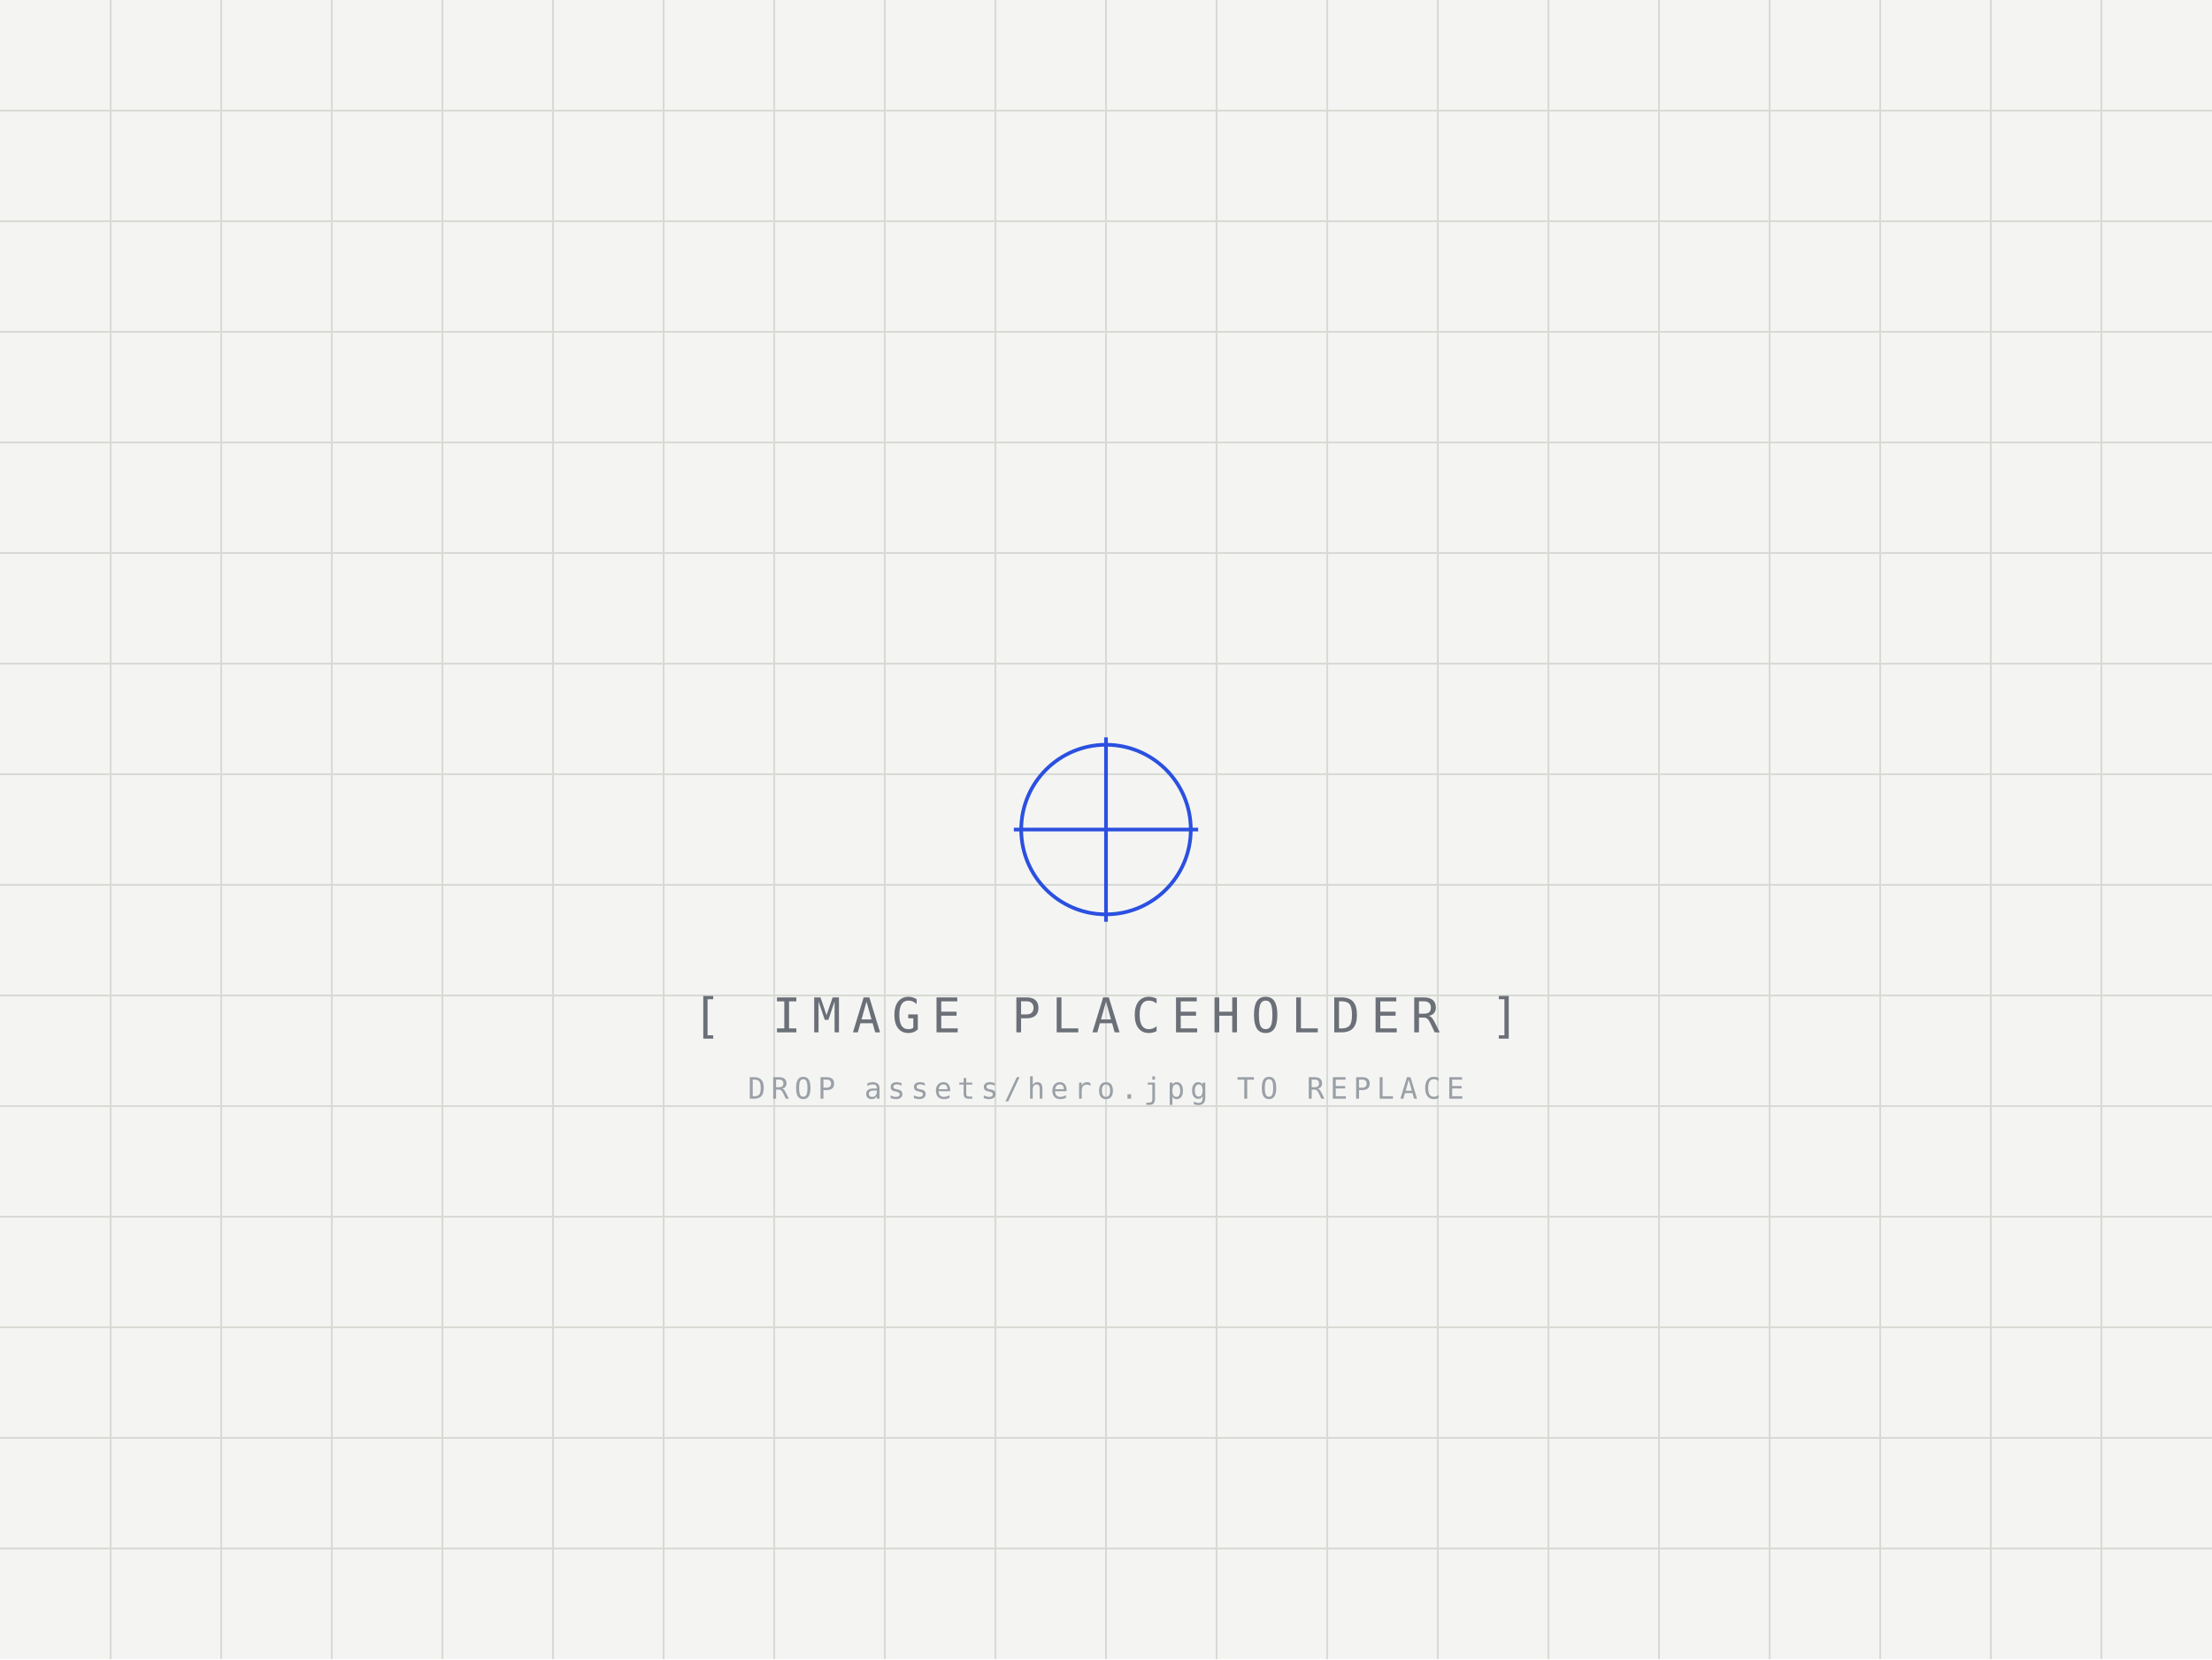
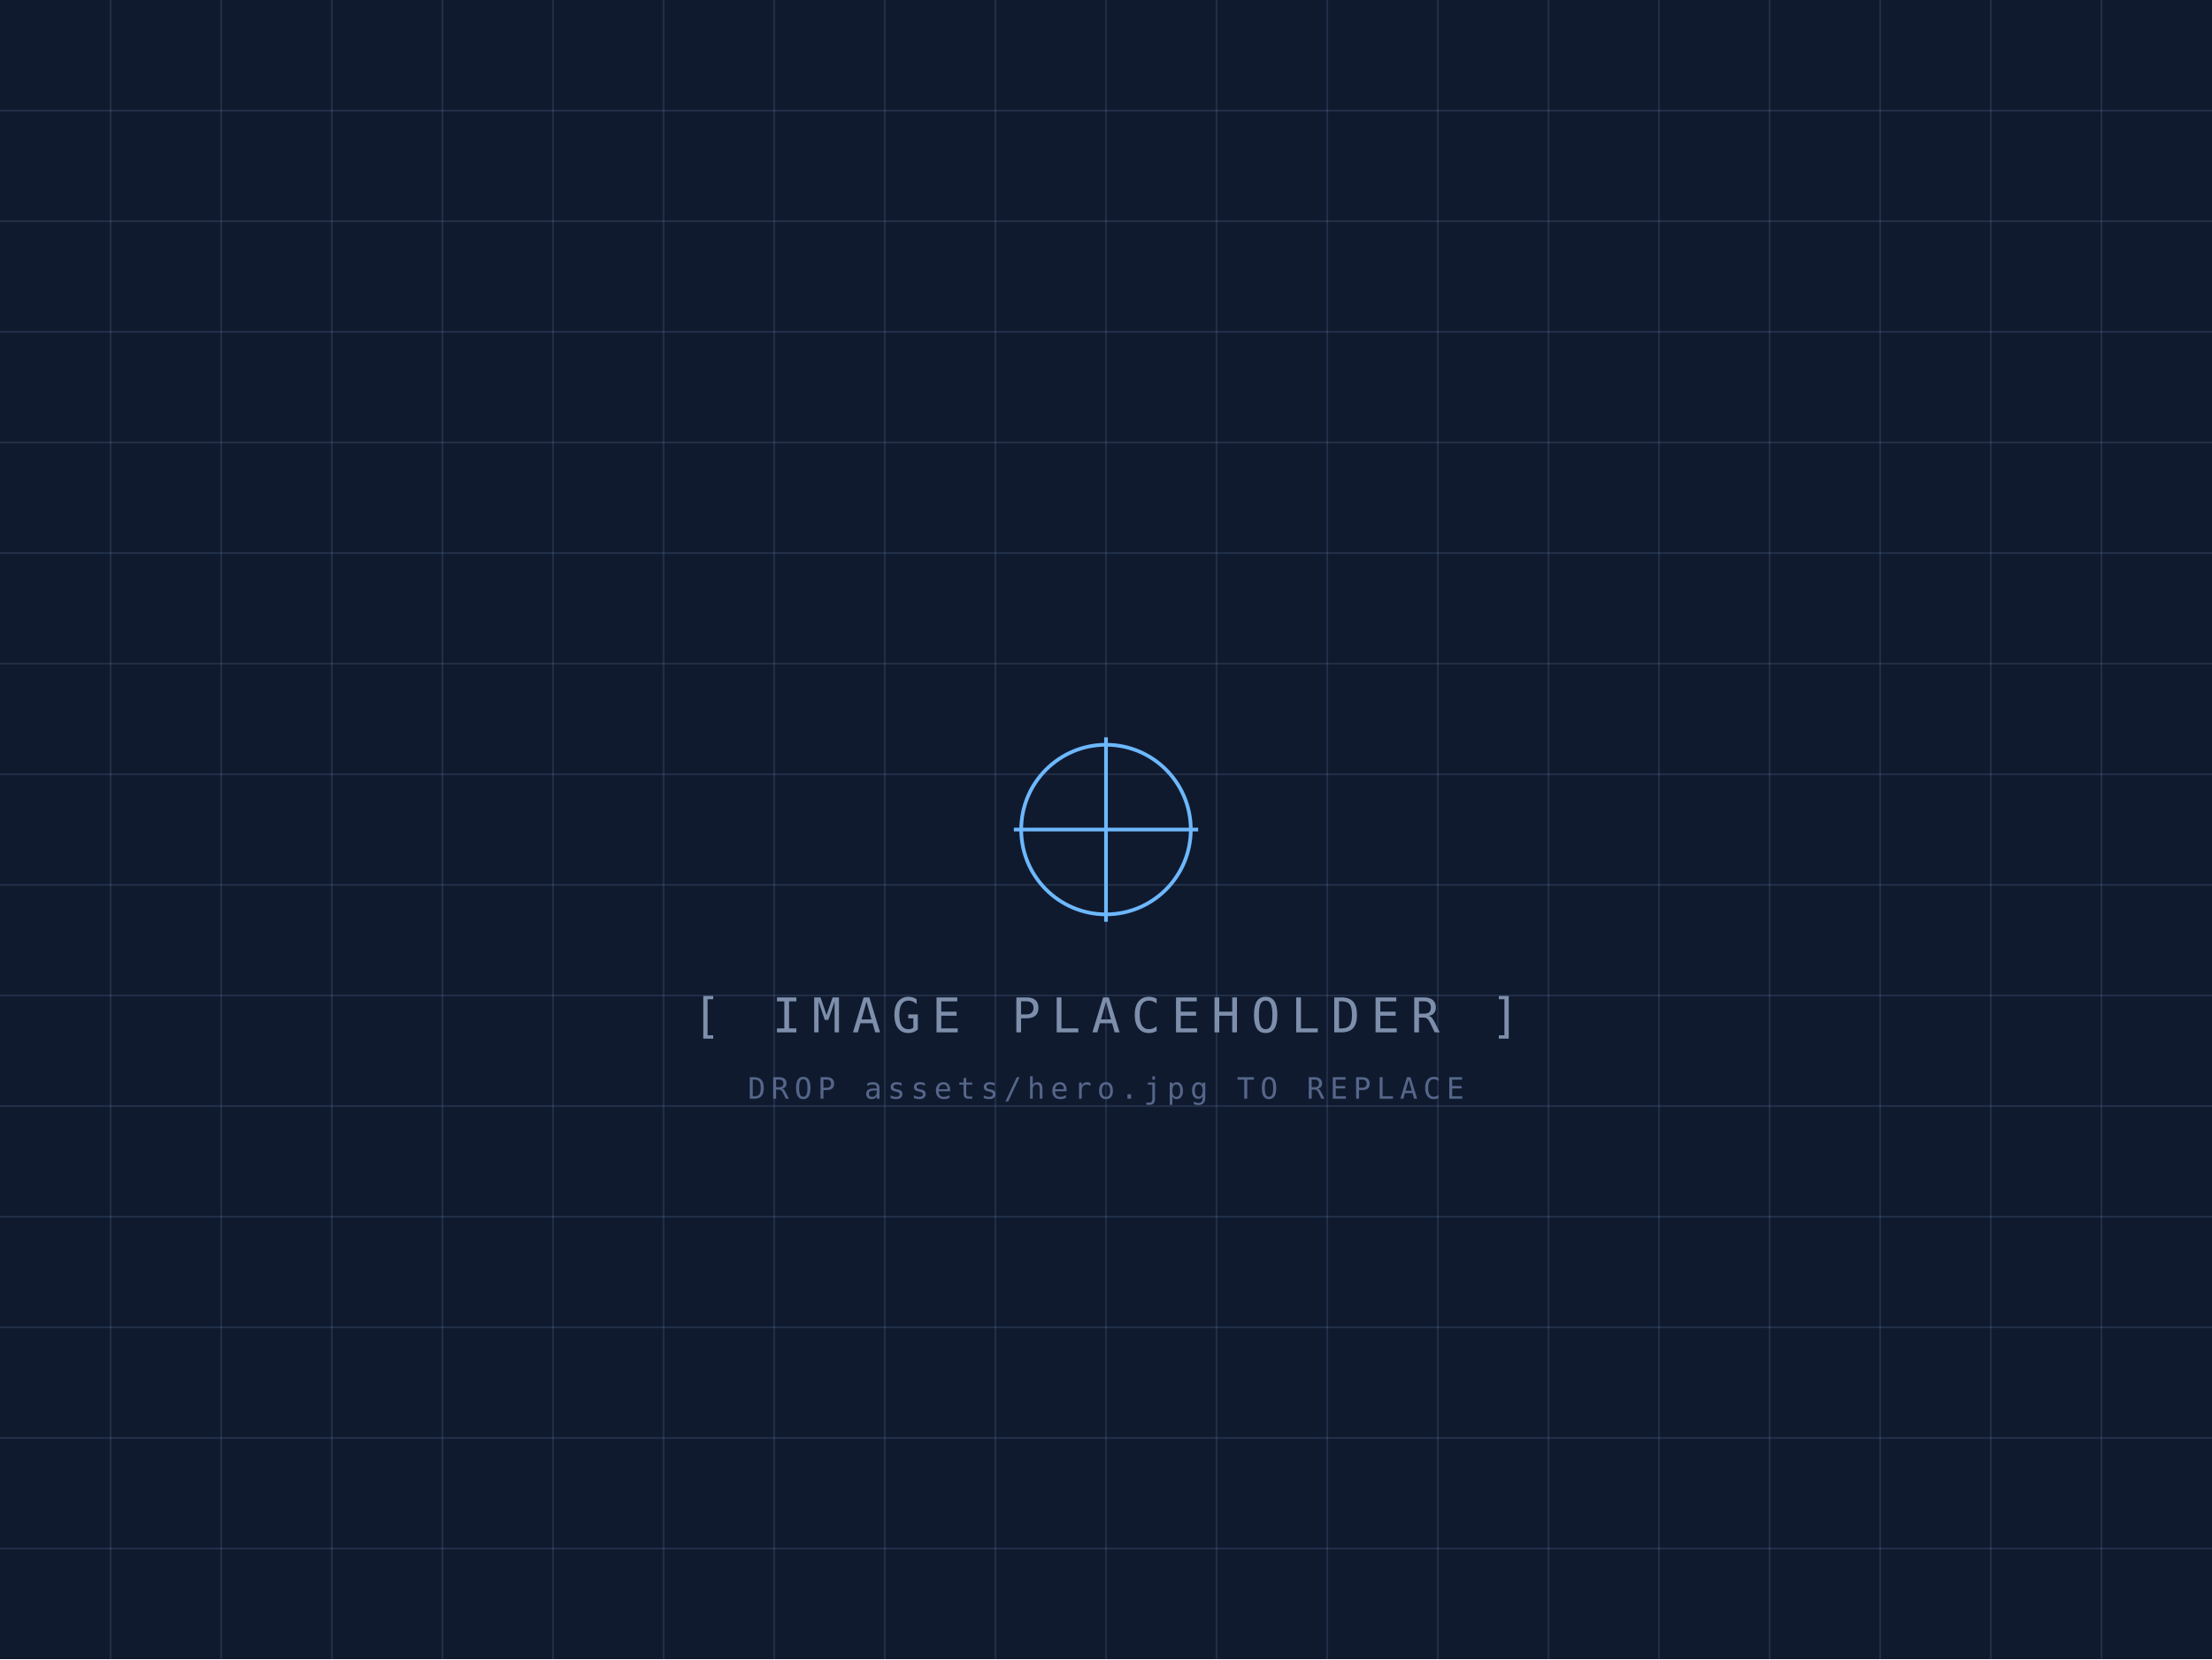
<svg xmlns="http://www.w3.org/2000/svg" viewBox="0 0 1200 900" role="img" aria-label="Image placeholder">
-   <rect width="1200" height="900" fill="#f4f5f3" />
-   <g stroke="#d8dad4" stroke-width="1">
+   <rect width="1200" height="900" fill="#101a2e" />
+   <g stroke="rgba(140,175,225,0.14)" stroke-width="1">
    <path d="M0 60 H1200 M0 120 H1200 M0 180 H1200 M0 240 H1200 M0 300 H1200 M0 360 H1200 M0 420 H1200 M0 480 H1200 M0 540 H1200 M0 600 H1200 M0 660 H1200 M0 720 H1200 M0 780 H1200 M0 840 H1200" />
    <path d="M60 0 V900 M120 0 V900 M180 0 V900 M240 0 V900 M300 0 V900 M360 0 V900 M420 0 V900 M480 0 V900 M540 0 V900 M600 0 V900 M660 0 V900 M720 0 V900 M780 0 V900 M840 0 V900 M900 0 V900 M960 0 V900 M1020 0 V900 M1080 0 V900 M1140 0 V900" />
  </g>
-   <g stroke="#2b50e0" stroke-width="2">
+   <g stroke="#6db8ff" stroke-width="2">
    <path d="M600 400 V500 M550 450 H650" />
    <circle cx="600" cy="450" r="46" fill="none" />
  </g>
-   <text x="600" y="560" text-anchor="middle" font-family="ui-monospace, Menlo, Consolas, monospace" font-size="26" fill="#6b7078" letter-spacing="6">[ IMAGE PLACEHOLDER ]</text>
-   <text x="600" y="596" text-anchor="middle" font-family="ui-monospace, Menlo, Consolas, monospace" font-size="16" fill="#9aa0a6" letter-spacing="3">DROP assets/hero.jpg TO REPLACE</text>
+   <text x="600" y="560" text-anchor="middle" font-family="ui-monospace, Menlo, Consolas, monospace" font-size="26" fill="#7e8fac" letter-spacing="6">[ IMAGE PLACEHOLDER ]</text>
+   <text x="600" y="596" text-anchor="middle" font-family="ui-monospace, Menlo, Consolas, monospace" font-size="16" fill="#56668a" letter-spacing="3">DROP assets/hero.jpg TO REPLACE</text>
</svg>
